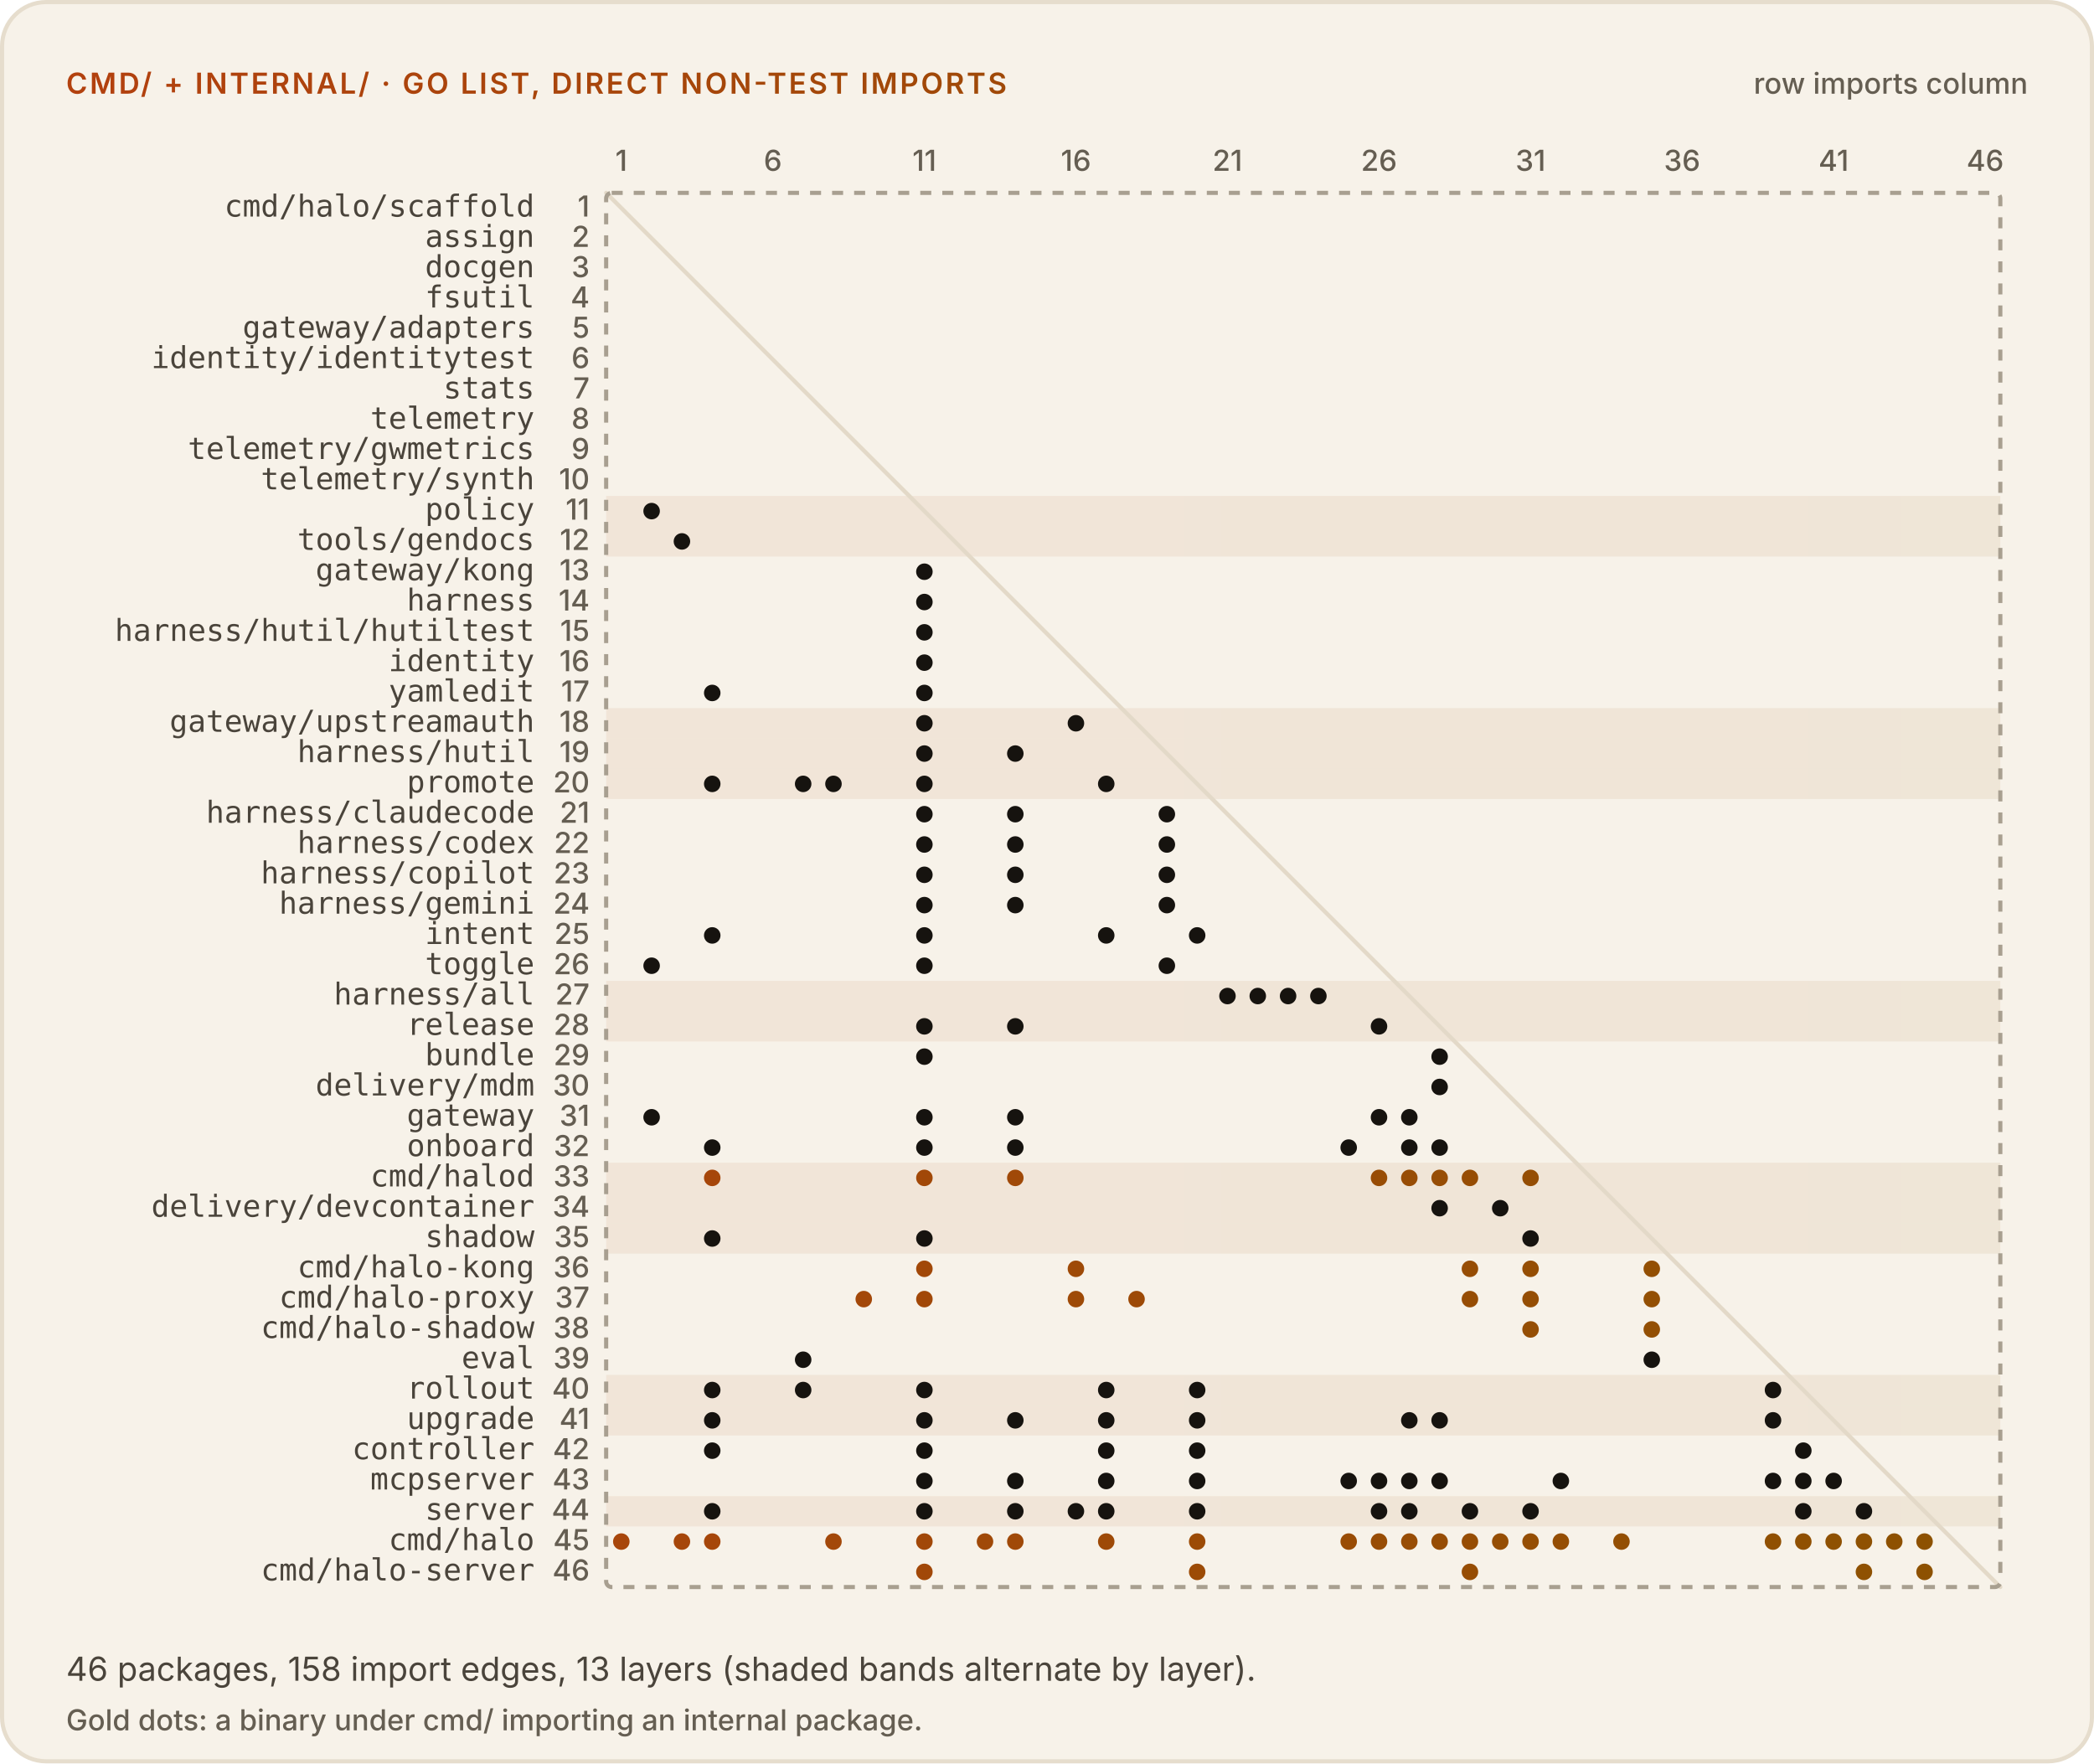
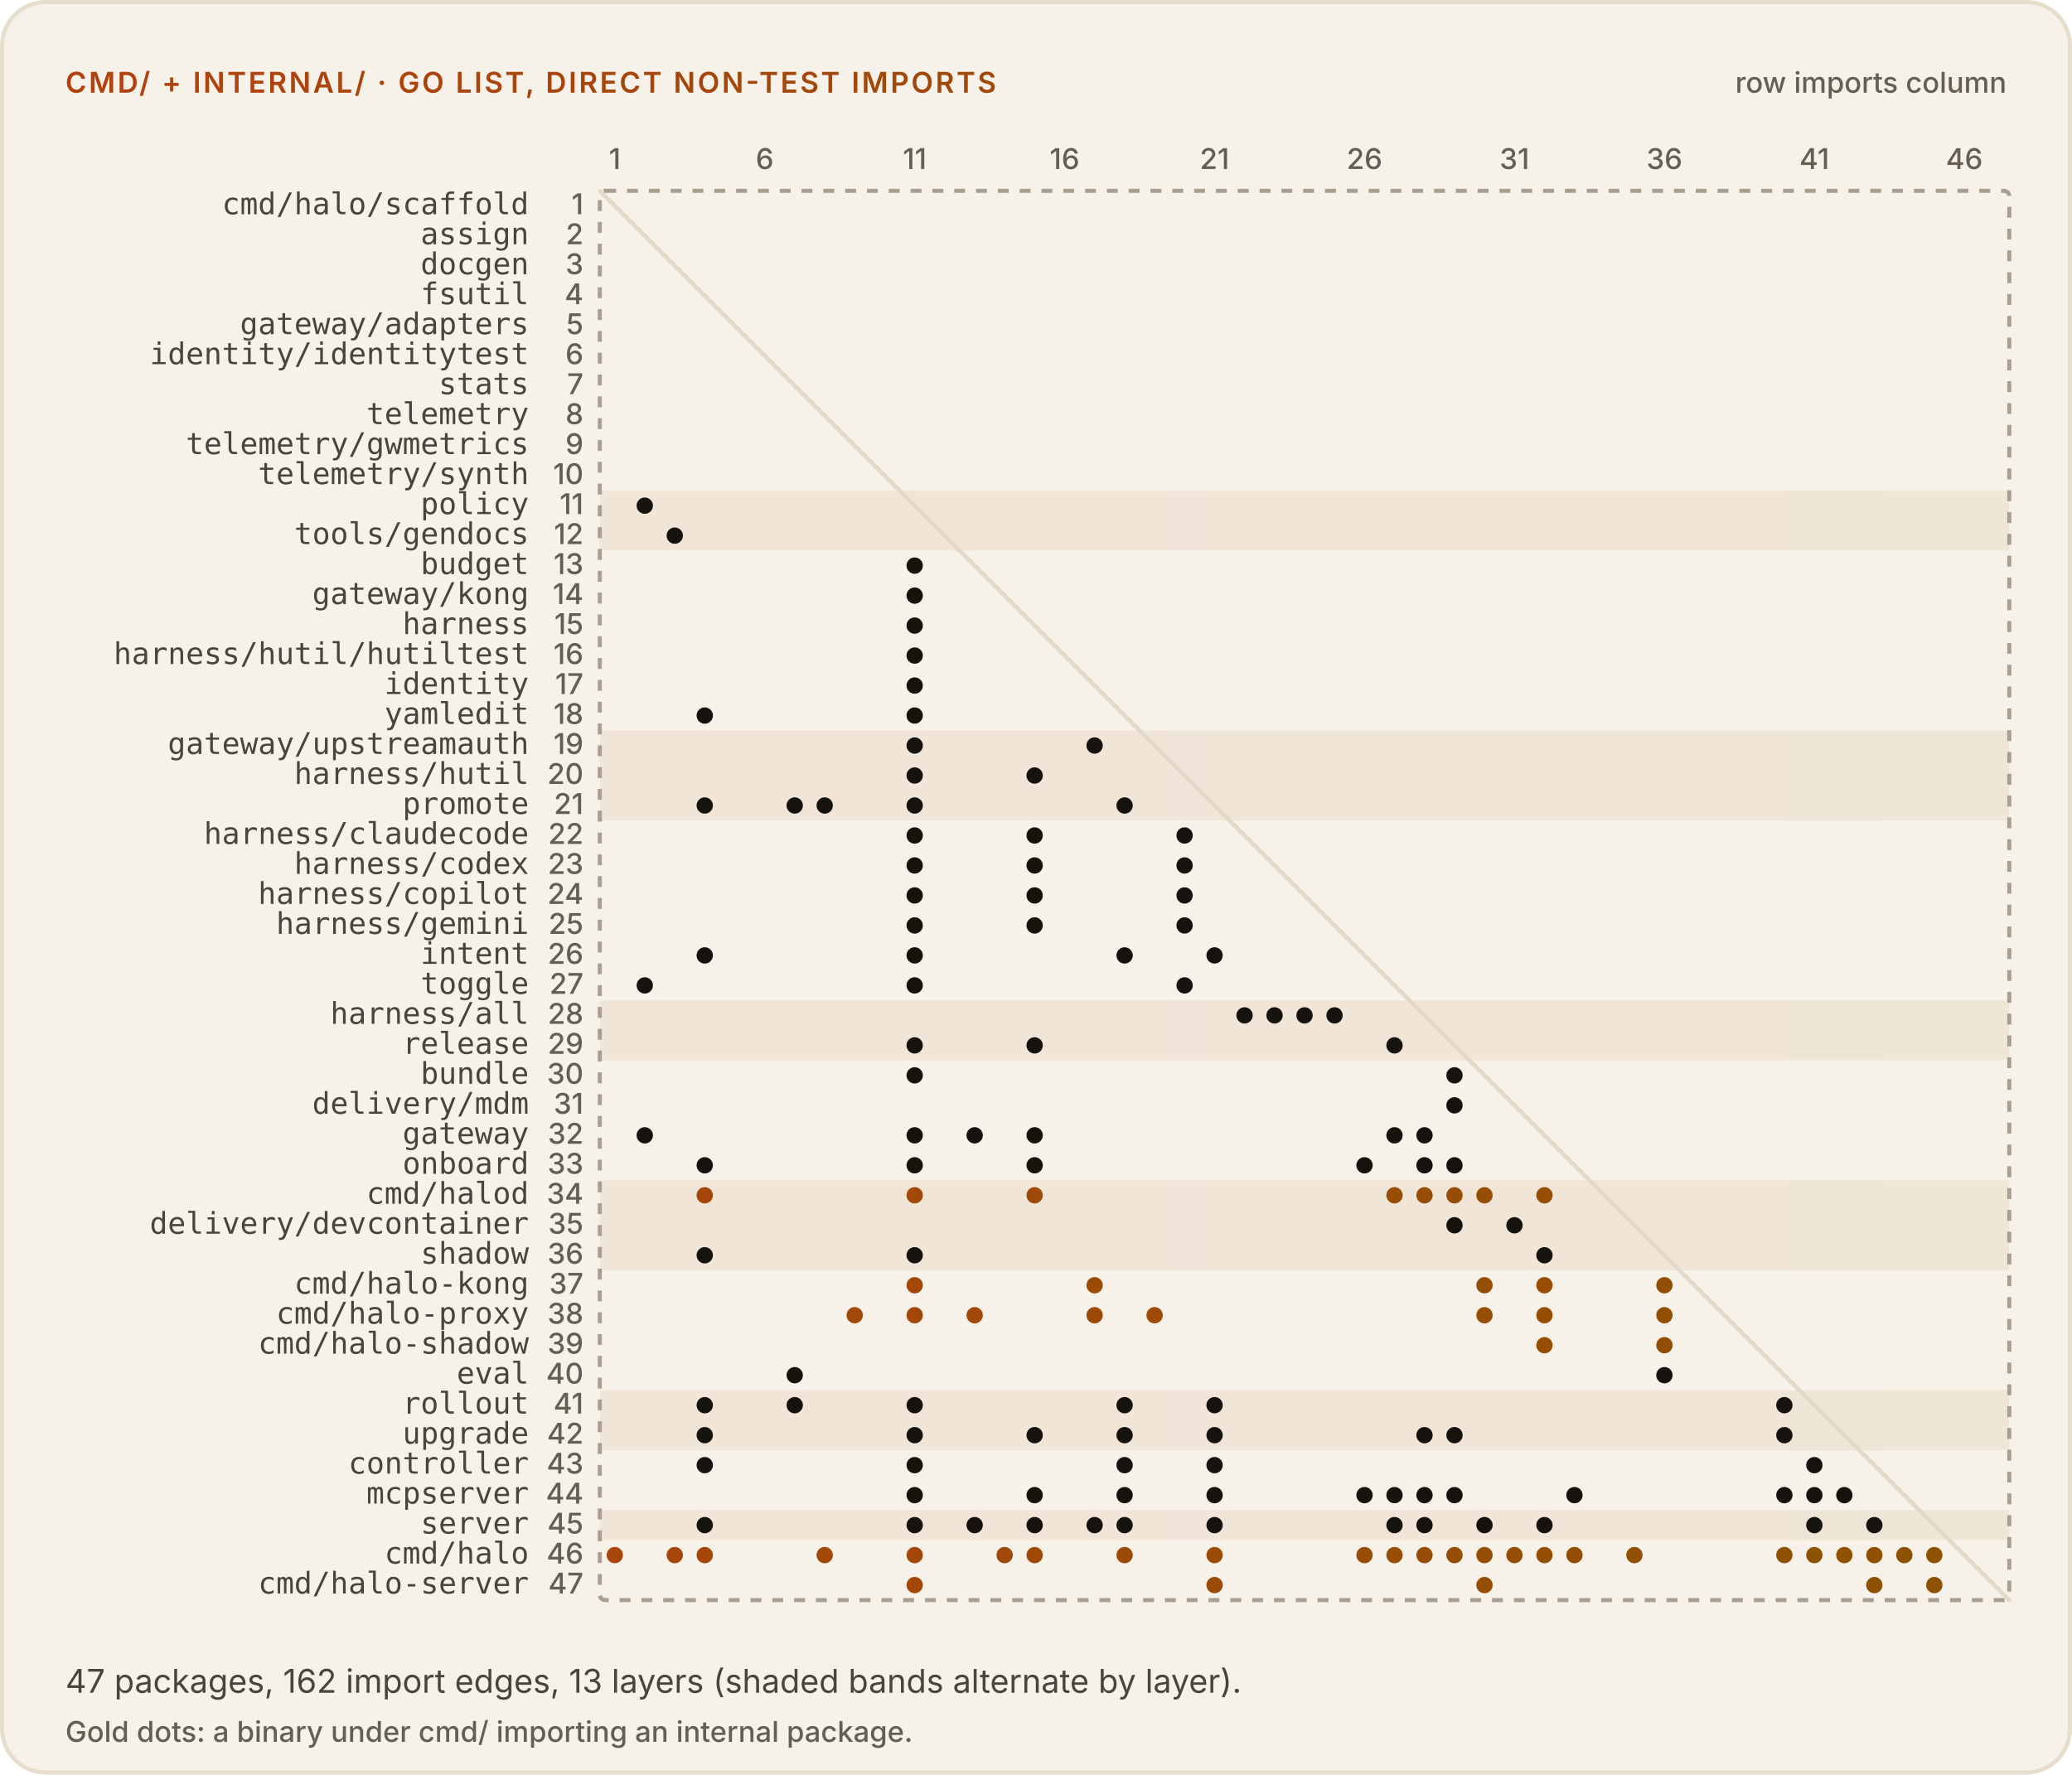
- <svg xmlns="http://www.w3.org/2000/svg" viewBox="0 0 760 640" width="760" height="640" role="img" aria-labelledby="t d" font-family="ui-sans-serif,-apple-system,Inter,'Segoe UI',sans-serif">
+ <svg xmlns="http://www.w3.org/2000/svg" viewBox="0 0 760 651" width="760" height="651" role="img" aria-labelledby="t d" font-family="ui-sans-serif,-apple-system,Inter,'Segoe UI',sans-serif">
  <style>
.cv{fill:#f7f2e9;stroke:#e6ddcd;stroke-width:1.5}
.card{fill:#fffdf9;stroke:#e3d9c8;stroke-width:1.5}
.soft{fill:url(#gs)}
.ring{fill:none;stroke:url(#ga);stroke-width:1.5}
.dcard{fill:#fbedea;stroke:#b42323;stroke-width:1.5}
.ghost{fill:none;stroke:#a89f90;stroke-width:1.5;stroke-dasharray:4 4}
.zone{fill:#f3ece0;stroke:#e0d5c2;stroke-width:1.5}
.chip{fill:#f3ece0;stroke:#e3d9c8;stroke-width:1}
text{font-family:ui-sans-serif,-apple-system,Inter,'Segoe UI',sans-serif}
.t{font-size:13.5px;font-weight:600;fill:#16130f}
.tm{font:600 12.5px ui-monospace,'SF Mono','JetBrains Mono',Menlo,Consolas,monospace;fill:#16130f}
.td{fill:#b42323}
.s{font-size:12px;fill:#4a443b}
.m{font:11px ui-monospace,'SF Mono','JetBrains Mono',Menlo,Consolas,monospace;fill:#4a443b}
.xs{font-size:10.5px;font-weight:500;fill:#655e52}
.xm{font-family:ui-monospace,'SF Mono','JetBrains Mono',Menlo,Consolas,monospace;font-weight:400}
.xa{fill:url(#ga);font-weight:600}
.xd{fill:#b42323;font-weight:600}
.xw{fill:#fffdf9;font-weight:600}
.k{font-size:10.5px;font-weight:600;letter-spacing:.08em;fill:#655e52}
.ka{fill:url(#ga)}
.h1{font-size:42px;font-weight:700;letter-spacing:-.02em;fill:#16130f}
.ln,.la,.ld,.lm{fill:none;stroke-width:1.5;stroke-linecap:round;stroke-linejoin:round}
.ln{stroke:#a89f90}.la{stroke:url(#ga)}.ld{stroke:#b42323}.lm{stroke:#e3d9c8}
.lane{stroke:#e3d9c8;stroke-width:1.5;stroke-dasharray:3 4}
.dash{stroke-dasharray:5 5}
.dl{fill:#a89f90}.da{fill:url(#ga)}.dd{fill:#b42323}
.pl{fill:#f7f2e9}.pa{fill:#f7f2e9;stroke:url(#ga);stroke-width:1}
.pd{fill:#fbedea;stroke:#b42323;stroke-width:1}.ps{fill:url(#ga)}
.fa{fill:url(#ga)}.fs{fill:url(#gs)}.fm{fill:#f3ece0}.fd{fill:#b42323}.ft{fill:#16130f}
.bdg{fill:url(#ga)}.bn{font-size:9.5px;font-weight:700;fill:#fffdf9}
.ic{fill:none;stroke:url(#ga);stroke-width:1.75;stroke-linecap:round;stroke-linejoin:round}
.pkt{fill:url(#ga)}
.grow{transform-box:fill-box;transform-origin:left;animation:grow 4.8s cubic-bezier(.6,0,.2,1) infinite}
@keyframes grow{0%{transform:scaleX(.08)}25%{transform:scaleX(.3)}50%{transform:scaleX(.55)}75%,100%{transform:scaleX(1)}}
.flow{stroke-dasharray:4 6;animation:flow 1.1s linear infinite}
@keyframes flow{to{stroke-dashoffset:-20}}
.blink{animation:blink 3.2s ease-in-out infinite}
@keyframes blink{0%,100%{opacity:.18}35%,65%{opacity:1}}
.pulse{transform-box:fill-box;transform-origin:center;animation:pulse 2.8s ease-out infinite}
@keyframes pulse{0%{opacity:.55;transform:scale(.6)}100%{opacity:0;transform:scale(1.5)}}
@media (prefers-reduced-motion:reduce){.flow,.blink,.pulse,.grow{animation:none}.blink{opacity:1}.pulse,.pkt{display:none}}
</style>
  <defs>
    <linearGradient id="ga" gradientUnits="userSpaceOnUse" x1="0" y1="0" x2="760" y2="0">
      <stop offset="0" stop-color="#b4400f" />
      <stop offset="1" stop-color="#8a5300" />
    </linearGradient>
    <linearGradient id="gs" gradientUnits="userSpaceOnUse" x1="0" y1="0" x2="760" y2="0">
      <stop offset="0" stop-color="#b4400f" stop-opacity="0.08" />
      <stop offset="1" stop-color="#8a5300" stop-opacity="0.08" />
    </linearGradient>
    <filter id="sh" x="-10%" y="-10%" width="120%" height="140%">
      <feDropShadow dx="0" dy="1" stdDeviation="1.6" flood-color="#3c280a" flood-opacity="0.08" />
    </filter>
  </defs>
-   <rect class="cv" x=".75" y=".75" width="758.5" height="638.5" rx="16" />
+   <rect class="cv" x=".75" y=".75" width="758.5" height="649.5" rx="16" />
  <text class="k ka" x="24" y="34">CMD/ + INTERNAL/ · GO LIST, DIRECT NON-TEST IMPORTS</text>
  <text class="xs" x="736" y="34" text-anchor="end">row imports column</text>
  <text class="m" x="194" y="78.6" text-anchor="end">cmd/halo/scaffold</text>
  <text class="xs" x="214" y="78.6" text-anchor="end">1</text>
  <text class="m" x="194" y="89.6" text-anchor="end">assign</text>
  <text class="xs" x="214" y="89.6" text-anchor="end">2</text>
  <text class="m" x="194" y="100.6" text-anchor="end">docgen</text>
  <text class="xs" x="214" y="100.6" text-anchor="end">3</text>
  <text class="m" x="194" y="111.6" text-anchor="end">fsutil</text>
  <text class="xs" x="214" y="111.6" text-anchor="end">4</text>
  <text class="m" x="194" y="122.6" text-anchor="end">gateway/adapters</text>
  <text class="xs" x="214" y="122.6" text-anchor="end">5</text>
  <text class="m" x="194" y="133.6" text-anchor="end">identity/identitytest</text>
  <text class="xs" x="214" y="133.6" text-anchor="end">6</text>
  <text class="m" x="194" y="144.6" text-anchor="end">stats</text>
  <text class="xs" x="214" y="144.6" text-anchor="end">7</text>
  <text class="m" x="194" y="155.6" text-anchor="end">telemetry</text>
  <text class="xs" x="214" y="155.6" text-anchor="end">8</text>
  <text class="m" x="194" y="166.6" text-anchor="end">telemetry/gwmetrics</text>
  <text class="xs" x="214" y="166.6" text-anchor="end">9</text>
  <text class="m" x="194" y="177.6" text-anchor="end">telemetry/synth</text>
  <text class="xs" x="214" y="177.6" text-anchor="end">10</text>
-   <rect class="fs" x="220" y="180" width="506" height="11" />
+   <rect class="fs" x="220" y="180" width="517" height="11" />
  <text class="m" x="194" y="188.6" text-anchor="end">policy</text>
  <text class="xs" x="214" y="188.6" text-anchor="end">11</text>
-   <rect class="fs" x="220" y="191" width="506" height="11" />
+   <rect class="fs" x="220" y="191" width="517" height="11" />
  <text class="m" x="194" y="199.6" text-anchor="end">tools/gendocs</text>
  <text class="xs" x="214" y="199.6" text-anchor="end">12</text>
-   <text class="m" x="194" y="210.6" text-anchor="end">gateway/kong</text>
+   <text class="m" x="194" y="210.6" text-anchor="end">budget</text>
  <text class="xs" x="214" y="210.6" text-anchor="end">13</text>
-   <text class="m" x="194" y="221.6" text-anchor="end">harness</text>
+   <text class="m" x="194" y="221.6" text-anchor="end">gateway/kong</text>
  <text class="xs" x="214" y="221.6" text-anchor="end">14</text>
-   <text class="m" x="194" y="232.6" text-anchor="end">harness/hutil/hutiltest</text>
+   <text class="m" x="194" y="232.6" text-anchor="end">harness</text>
  <text class="xs" x="214" y="232.6" text-anchor="end">15</text>
-   <text class="m" x="194" y="243.6" text-anchor="end">identity</text>
+   <text class="m" x="194" y="243.6" text-anchor="end">harness/hutil/hutiltest</text>
  <text class="xs" x="214" y="243.6" text-anchor="end">16</text>
-   <text class="m" x="194" y="254.6" text-anchor="end">yamledit</text>
+   <text class="m" x="194" y="254.6" text-anchor="end">identity</text>
  <text class="xs" x="214" y="254.6" text-anchor="end">17</text>
-   <rect class="fs" x="220" y="257" width="506" height="11" />
-   <text class="m" x="194" y="265.6" text-anchor="end">gateway/upstreamauth</text>
+   <text class="m" x="194" y="265.6" text-anchor="end">yamledit</text>
  <text class="xs" x="214" y="265.6" text-anchor="end">18</text>
-   <rect class="fs" x="220" y="268" width="506" height="11" />
-   <text class="m" x="194" y="276.6" text-anchor="end">harness/hutil</text>
+   <rect class="fs" x="220" y="268" width="517" height="11" />
+   <text class="m" x="194" y="276.6" text-anchor="end">gateway/upstreamauth</text>
  <text class="xs" x="214" y="276.6" text-anchor="end">19</text>
-   <rect class="fs" x="220" y="279" width="506" height="11" />
-   <text class="m" x="194" y="287.6" text-anchor="end">promote</text>
+   <rect class="fs" x="220" y="279" width="517" height="11" />
+   <text class="m" x="194" y="287.6" text-anchor="end">harness/hutil</text>
  <text class="xs" x="214" y="287.6" text-anchor="end">20</text>
-   <text class="m" x="194" y="298.6" text-anchor="end">harness/claudecode</text>
+   <rect class="fs" x="220" y="290" width="517" height="11" />
+   <text class="m" x="194" y="298.6" text-anchor="end">promote</text>
  <text class="xs" x="214" y="298.6" text-anchor="end">21</text>
-   <text class="m" x="194" y="309.6" text-anchor="end">harness/codex</text>
+   <text class="m" x="194" y="309.6" text-anchor="end">harness/claudecode</text>
  <text class="xs" x="214" y="309.6" text-anchor="end">22</text>
-   <text class="m" x="194" y="320.6" text-anchor="end">harness/copilot</text>
+   <text class="m" x="194" y="320.6" text-anchor="end">harness/codex</text>
  <text class="xs" x="214" y="320.6" text-anchor="end">23</text>
-   <text class="m" x="194" y="331.6" text-anchor="end">harness/gemini</text>
+   <text class="m" x="194" y="331.6" text-anchor="end">harness/copilot</text>
  <text class="xs" x="214" y="331.6" text-anchor="end">24</text>
-   <text class="m" x="194" y="342.6" text-anchor="end">intent</text>
+   <text class="m" x="194" y="342.6" text-anchor="end">harness/gemini</text>
  <text class="xs" x="214" y="342.6" text-anchor="end">25</text>
-   <text class="m" x="194" y="353.6" text-anchor="end">toggle</text>
+   <text class="m" x="194" y="353.6" text-anchor="end">intent</text>
  <text class="xs" x="214" y="353.6" text-anchor="end">26</text>
-   <rect class="fs" x="220" y="356" width="506" height="11" />
-   <text class="m" x="194" y="364.6" text-anchor="end">harness/all</text>
+   <text class="m" x="194" y="364.6" text-anchor="end">toggle</text>
  <text class="xs" x="214" y="364.6" text-anchor="end">27</text>
-   <rect class="fs" x="220" y="367" width="506" height="11" />
-   <text class="m" x="194" y="375.6" text-anchor="end">release</text>
+   <rect class="fs" x="220" y="367" width="517" height="11" />
+   <text class="m" x="194" y="375.6" text-anchor="end">harness/all</text>
  <text class="xs" x="214" y="375.6" text-anchor="end">28</text>
-   <text class="m" x="194" y="386.6" text-anchor="end">bundle</text>
+   <rect class="fs" x="220" y="378" width="517" height="11" />
+   <text class="m" x="194" y="386.6" text-anchor="end">release</text>
  <text class="xs" x="214" y="386.6" text-anchor="end">29</text>
-   <text class="m" x="194" y="397.6" text-anchor="end">delivery/mdm</text>
+   <text class="m" x="194" y="397.6" text-anchor="end">bundle</text>
  <text class="xs" x="214" y="397.6" text-anchor="end">30</text>
-   <text class="m" x="194" y="408.6" text-anchor="end">gateway</text>
+   <text class="m" x="194" y="408.6" text-anchor="end">delivery/mdm</text>
  <text class="xs" x="214" y="408.6" text-anchor="end">31</text>
-   <text class="m" x="194" y="419.6" text-anchor="end">onboard</text>
+   <text class="m" x="194" y="419.6" text-anchor="end">gateway</text>
  <text class="xs" x="214" y="419.6" text-anchor="end">32</text>
-   <rect class="fs" x="220" y="422" width="506" height="11" />
-   <text class="m" x="194" y="430.6" text-anchor="end">cmd/halod</text>
+   <text class="m" x="194" y="430.6" text-anchor="end">onboard</text>
  <text class="xs" x="214" y="430.6" text-anchor="end">33</text>
-   <rect class="fs" x="220" y="433" width="506" height="11" />
-   <text class="m" x="194" y="441.6" text-anchor="end">delivery/devcontainer</text>
+   <rect class="fs" x="220" y="433" width="517" height="11" />
+   <text class="m" x="194" y="441.6" text-anchor="end">cmd/halod</text>
  <text class="xs" x="214" y="441.6" text-anchor="end">34</text>
-   <rect class="fs" x="220" y="444" width="506" height="11" />
-   <text class="m" x="194" y="452.6" text-anchor="end">shadow</text>
+   <rect class="fs" x="220" y="444" width="517" height="11" />
+   <text class="m" x="194" y="452.6" text-anchor="end">delivery/devcontainer</text>
  <text class="xs" x="214" y="452.6" text-anchor="end">35</text>
-   <text class="m" x="194" y="463.6" text-anchor="end">cmd/halo-kong</text>
+   <rect class="fs" x="220" y="455" width="517" height="11" />
+   <text class="m" x="194" y="463.6" text-anchor="end">shadow</text>
  <text class="xs" x="214" y="463.6" text-anchor="end">36</text>
-   <text class="m" x="194" y="474.6" text-anchor="end">cmd/halo-proxy</text>
+   <text class="m" x="194" y="474.6" text-anchor="end">cmd/halo-kong</text>
  <text class="xs" x="214" y="474.6" text-anchor="end">37</text>
-   <text class="m" x="194" y="485.6" text-anchor="end">cmd/halo-shadow</text>
+   <text class="m" x="194" y="485.6" text-anchor="end">cmd/halo-proxy</text>
  <text class="xs" x="214" y="485.6" text-anchor="end">38</text>
-   <text class="m" x="194" y="496.6" text-anchor="end">eval</text>
+   <text class="m" x="194" y="496.6" text-anchor="end">cmd/halo-shadow</text>
  <text class="xs" x="214" y="496.6" text-anchor="end">39</text>
-   <rect class="fs" x="220" y="499" width="506" height="11" />
-   <text class="m" x="194" y="507.6" text-anchor="end">rollout</text>
+   <text class="m" x="194" y="507.6" text-anchor="end">eval</text>
  <text class="xs" x="214" y="507.6" text-anchor="end">40</text>
-   <rect class="fs" x="220" y="510" width="506" height="11" />
-   <text class="m" x="194" y="518.6" text-anchor="end">upgrade</text>
+   <rect class="fs" x="220" y="510" width="517" height="11" />
+   <text class="m" x="194" y="518.6" text-anchor="end">rollout</text>
  <text class="xs" x="214" y="518.6" text-anchor="end">41</text>
-   <text class="m" x="194" y="529.6" text-anchor="end">controller</text>
+   <rect class="fs" x="220" y="521" width="517" height="11" />
+   <text class="m" x="194" y="529.6" text-anchor="end">upgrade</text>
  <text class="xs" x="214" y="529.6" text-anchor="end">42</text>
-   <text class="m" x="194" y="540.6" text-anchor="end">mcpserver</text>
+   <text class="m" x="194" y="540.6" text-anchor="end">controller</text>
  <text class="xs" x="214" y="540.6" text-anchor="end">43</text>
-   <rect class="fs" x="220" y="543" width="506" height="11" />
-   <text class="m" x="194" y="551.6" text-anchor="end">server</text>
+   <text class="m" x="194" y="551.6" text-anchor="end">mcpserver</text>
  <text class="xs" x="214" y="551.6" text-anchor="end">44</text>
-   <text class="m" x="194" y="562.6" text-anchor="end">cmd/halo</text>
+   <rect class="fs" x="220" y="554" width="517" height="11" />
+   <text class="m" x="194" y="562.6" text-anchor="end">server</text>
  <text class="xs" x="214" y="562.6" text-anchor="end">45</text>
-   <text class="m" x="194" y="573.6" text-anchor="end">cmd/halo-server</text>
+   <text class="m" x="194" y="573.6" text-anchor="end">cmd/halo</text>
  <text class="xs" x="214" y="573.6" text-anchor="end">46</text>
+   <text class="m" x="194" y="584.6" text-anchor="end">cmd/halo-server</text>
+   <text class="xs" x="214" y="584.6" text-anchor="end">47</text>
  <text class="xs" x="225.5" y="62" text-anchor="middle">1</text>
  <text class="xs" x="280.5" y="62" text-anchor="middle">6</text>
  <text class="xs" x="335.5" y="62" text-anchor="middle">11</text>
  <text class="xs" x="390.5" y="62" text-anchor="middle">16</text>
  <text class="xs" x="445.5" y="62" text-anchor="middle">21</text>
  <text class="xs" x="500.5" y="62" text-anchor="middle">26</text>
  <text class="xs" x="555.5" y="62" text-anchor="middle">31</text>
  <text class="xs" x="610.5" y="62" text-anchor="middle">36</text>
  <text class="xs" x="665.5" y="62" text-anchor="middle">41</text>
  <text class="xs" x="720.5" y="62" text-anchor="middle">46</text>
-   <path class="lm" d="M220 70L726 576" />
-   <rect class="ghost" x="220" y="70" width="506" height="506" rx="2" />
+   <path class="lm" d="M220 70L737 587" />
+   <rect class="ghost" x="220" y="70" width="517" height="517" rx="2" />
  <circle class="ft" cx="236.5" cy="185.5" r="3" />
  <circle class="ft" cx="247.5" cy="196.5" r="3" />
  <circle class="ft" cx="335.5" cy="207.5" r="3" />
  <circle class="ft" cx="335.5" cy="218.5" r="3" />
  <circle class="ft" cx="335.5" cy="229.5" r="3" />
  <circle class="ft" cx="335.5" cy="240.5" r="3" />
-   <circle class="ft" cx="258.5" cy="251.5" r="3" />
  <circle class="ft" cx="335.5" cy="251.5" r="3" />
-   <circle class="ft" cx="390.5" cy="262.5" r="3" />
+   <circle class="ft" cx="258.5" cy="262.5" r="3" />
  <circle class="ft" cx="335.5" cy="262.5" r="3" />
-   <circle class="ft" cx="368.5" cy="273.5" r="3" />
+   <circle class="ft" cx="401.5" cy="273.5" r="3" />
  <circle class="ft" cx="335.5" cy="273.5" r="3" />
-   <circle class="ft" cx="258.5" cy="284.5" r="3" />
+   <circle class="ft" cx="379.5" cy="284.5" r="3" />
  <circle class="ft" cx="335.5" cy="284.5" r="3" />
-   <circle class="ft" cx="291.5" cy="284.5" r="3" />
-   <circle class="ft" cx="302.5" cy="284.5" r="3" />
-   <circle class="ft" cx="401.5" cy="284.5" r="3" />
-   <circle class="ft" cx="368.5" cy="295.5" r="3" />
-   <circle class="ft" cx="423.5" cy="295.5" r="3" />
+   <circle class="ft" cx="258.5" cy="295.5" r="3" />
  <circle class="ft" cx="335.5" cy="295.5" r="3" />
-   <circle class="ft" cx="368.5" cy="306.5" r="3" />
-   <circle class="ft" cx="423.5" cy="306.5" r="3" />
+   <circle class="ft" cx="291.5" cy="295.5" r="3" />
+   <circle class="ft" cx="302.5" cy="295.5" r="3" />
+   <circle class="ft" cx="412.5" cy="295.5" r="3" />
+   <circle class="ft" cx="379.5" cy="306.5" r="3" />
+   <circle class="ft" cx="434.5" cy="306.5" r="3" />
  <circle class="ft" cx="335.5" cy="306.5" r="3" />
-   <circle class="ft" cx="368.5" cy="317.5" r="3" />
-   <circle class="ft" cx="423.5" cy="317.5" r="3" />
+   <circle class="ft" cx="379.5" cy="317.5" r="3" />
+   <circle class="ft" cx="434.5" cy="317.5" r="3" />
  <circle class="ft" cx="335.5" cy="317.5" r="3" />
-   <circle class="ft" cx="368.5" cy="328.5" r="3" />
-   <circle class="ft" cx="423.5" cy="328.5" r="3" />
+   <circle class="ft" cx="379.5" cy="328.5" r="3" />
+   <circle class="ft" cx="434.5" cy="328.5" r="3" />
  <circle class="ft" cx="335.5" cy="328.5" r="3" />
-   <circle class="ft" cx="258.5" cy="339.5" r="3" />
+   <circle class="ft" cx="379.5" cy="339.5" r="3" />
+   <circle class="ft" cx="434.5" cy="339.5" r="3" />
  <circle class="ft" cx="335.5" cy="339.5" r="3" />
-   <circle class="ft" cx="434.5" cy="339.5" r="3" />
-   <circle class="ft" cx="401.5" cy="339.5" r="3" />
-   <circle class="ft" cx="236.5" cy="350.5" r="3" />
-   <circle class="ft" cx="423.5" cy="350.5" r="3" />
+   <circle class="ft" cx="258.5" cy="350.5" r="3" />
  <circle class="ft" cx="335.5" cy="350.5" r="3" />
-   <circle class="ft" cx="445.5" cy="361.5" r="3" />
-   <circle class="ft" cx="456.5" cy="361.5" r="3" />
-   <circle class="ft" cx="467.5" cy="361.5" r="3" />
-   <circle class="ft" cx="478.5" cy="361.5" r="3" />
-   <circle class="ft" cx="368.5" cy="372.5" r="3" />
-   <circle class="ft" cx="335.5" cy="372.5" r="3" />
-   <circle class="ft" cx="500.5" cy="372.5" r="3" />
+   <circle class="ft" cx="445.5" cy="350.5" r="3" />
+   <circle class="ft" cx="412.5" cy="350.5" r="3" />
+   <circle class="ft" cx="236.5" cy="361.5" r="3" />
+   <circle class="ft" cx="434.5" cy="361.5" r="3" />
+   <circle class="ft" cx="335.5" cy="361.5" r="3" />
+   <circle class="ft" cx="456.5" cy="372.5" r="3" />
+   <circle class="ft" cx="467.5" cy="372.5" r="3" />
+   <circle class="ft" cx="478.5" cy="372.5" r="3" />
+   <circle class="ft" cx="489.5" cy="372.5" r="3" />
+   <circle class="ft" cx="379.5" cy="383.5" r="3" />
  <circle class="ft" cx="335.5" cy="383.5" r="3" />
-   <circle class="ft" cx="522.5" cy="383.5" r="3" />
-   <circle class="ft" cx="522.5" cy="394.5" r="3" />
-   <circle class="ft" cx="236.5" cy="405.5" r="3" />
-   <circle class="ft" cx="368.5" cy="405.5" r="3" />
-   <circle class="ft" cx="511.5" cy="405.5" r="3" />
-   <circle class="ft" cx="335.5" cy="405.5" r="3" />
-   <circle class="ft" cx="500.5" cy="405.5" r="3" />
-   <circle class="ft" cx="258.5" cy="416.5" r="3" />
-   <circle class="ft" cx="368.5" cy="416.5" r="3" />
+   <circle class="ft" cx="511.5" cy="383.5" r="3" />
+   <circle class="ft" cx="335.5" cy="394.5" r="3" />
+   <circle class="ft" cx="533.5" cy="394.5" r="3" />
+   <circle class="ft" cx="533.5" cy="405.5" r="3" />
+   <circle class="ft" cx="236.5" cy="416.5" r="3" />
+   <circle class="ft" cx="357.5" cy="416.5" r="3" />
+   <circle class="ft" cx="379.5" cy="416.5" r="3" />
+   <circle class="ft" cx="522.5" cy="416.5" r="3" />
+   <circle class="ft" cx="335.5" cy="416.5" r="3" />
  <circle class="ft" cx="511.5" cy="416.5" r="3" />
-   <circle class="ft" cx="489.5" cy="416.5" r="3" />
-   <circle class="ft" cx="335.5" cy="416.5" r="3" />
-   <circle class="ft" cx="522.5" cy="416.5" r="3" />
-   <circle class="fa" cx="533.5" cy="427.5" r="3" />
-   <circle class="fa" cx="258.5" cy="427.5" r="3" />
-   <circle class="fa" cx="555.5" cy="427.5" r="3" />
-   <circle class="fa" cx="368.5" cy="427.5" r="3" />
-   <circle class="fa" cx="511.5" cy="427.5" r="3" />
-   <circle class="fa" cx="335.5" cy="427.5" r="3" />
-   <circle class="fa" cx="522.5" cy="427.5" r="3" />
-   <circle class="fa" cx="500.5" cy="427.5" r="3" />
-   <circle class="ft" cx="544.5" cy="438.5" r="3" />
-   <circle class="ft" cx="522.5" cy="438.5" r="3" />
-   <circle class="ft" cx="258.5" cy="449.5" r="3" />
+   <circle class="ft" cx="258.5" cy="427.5" r="3" />
+   <circle class="ft" cx="379.5" cy="427.5" r="3" />
+   <circle class="ft" cx="522.5" cy="427.5" r="3" />
+   <circle class="ft" cx="500.5" cy="427.5" r="3" />
+   <circle class="ft" cx="335.5" cy="427.5" r="3" />
+   <circle class="ft" cx="533.5" cy="427.5" r="3" />
+   <circle class="fa" cx="544.5" cy="438.5" r="3" />
+   <circle class="fa" cx="258.5" cy="438.5" r="3" />
+   <circle class="fa" cx="566.5" cy="438.5" r="3" />
+   <circle class="fa" cx="379.5" cy="438.5" r="3" />
+   <circle class="fa" cx="522.5" cy="438.5" r="3" />
+   <circle class="fa" cx="335.5" cy="438.5" r="3" />
+   <circle class="fa" cx="533.5" cy="438.5" r="3" />
+   <circle class="fa" cx="511.5" cy="438.5" r="3" />
  <circle class="ft" cx="555.5" cy="449.5" r="3" />
-   <circle class="ft" cx="335.5" cy="449.5" r="3" />
-   <circle class="fa" cx="533.5" cy="460.5" r="3" />
-   <circle class="fa" cx="555.5" cy="460.5" r="3" />
-   <circle class="fa" cx="390.5" cy="460.5" r="3" />
-   <circle class="fa" cx="335.5" cy="460.5" r="3" />
-   <circle class="fa" cx="599.5" cy="460.5" r="3" />
-   <circle class="fa" cx="533.5" cy="471.5" r="3" />
-   <circle class="fa" cx="555.5" cy="471.5" r="3" />
-   <circle class="fa" cx="412.5" cy="471.5" r="3" />
-   <circle class="fa" cx="390.5" cy="471.5" r="3" />
+   <circle class="ft" cx="533.5" cy="449.5" r="3" />
+   <circle class="ft" cx="258.5" cy="460.5" r="3" />
+   <circle class="ft" cx="566.5" cy="460.5" r="3" />
+   <circle class="ft" cx="335.5" cy="460.5" r="3" />
+   <circle class="fa" cx="544.5" cy="471.5" r="3" />
+   <circle class="fa" cx="566.5" cy="471.5" r="3" />
+   <circle class="fa" cx="401.5" cy="471.5" r="3" />
  <circle class="fa" cx="335.5" cy="471.5" r="3" />
-   <circle class="fa" cx="599.5" cy="471.5" r="3" />
-   <circle class="fa" cx="313.5" cy="471.5" r="3" />
-   <circle class="fa" cx="555.5" cy="482.5" r="3" />
-   <circle class="fa" cx="599.5" cy="482.5" r="3" />
-   <circle class="ft" cx="599.5" cy="493.5" r="3" />
-   <circle class="ft" cx="291.5" cy="493.5" r="3" />
-   <circle class="ft" cx="643.5" cy="504.5" r="3" />
-   <circle class="ft" cx="258.5" cy="504.5" r="3" />
-   <circle class="ft" cx="335.5" cy="504.5" r="3" />
-   <circle class="ft" cx="434.5" cy="504.5" r="3" />
+   <circle class="fa" cx="610.5" cy="471.5" r="3" />
+   <circle class="fa" cx="357.5" cy="482.5" r="3" />
+   <circle class="fa" cx="544.5" cy="482.5" r="3" />
+   <circle class="fa" cx="566.5" cy="482.5" r="3" />
+   <circle class="fa" cx="423.5" cy="482.5" r="3" />
+   <circle class="fa" cx="401.5" cy="482.5" r="3" />
+   <circle class="fa" cx="335.5" cy="482.5" r="3" />
+   <circle class="fa" cx="610.5" cy="482.5" r="3" />
+   <circle class="fa" cx="313.5" cy="482.5" r="3" />
+   <circle class="fa" cx="566.5" cy="493.5" r="3" />
+   <circle class="fa" cx="610.5" cy="493.5" r="3" />
+   <circle class="ft" cx="610.5" cy="504.5" r="3" />
  <circle class="ft" cx="291.5" cy="504.5" r="3" />
-   <circle class="ft" cx="401.5" cy="504.5" r="3" />
-   <circle class="ft" cx="643.5" cy="515.5" r="3" />
+   <circle class="ft" cx="654.5" cy="515.5" r="3" />
  <circle class="ft" cx="258.5" cy="515.5" r="3" />
-   <circle class="ft" cx="368.5" cy="515.5" r="3" />
-   <circle class="ft" cx="511.5" cy="515.5" r="3" />
  <circle class="ft" cx="335.5" cy="515.5" r="3" />
-   <circle class="ft" cx="434.5" cy="515.5" r="3" />
-   <circle class="ft" cx="522.5" cy="515.5" r="3" />
-   <circle class="ft" cx="401.5" cy="515.5" r="3" />
+   <circle class="ft" cx="445.5" cy="515.5" r="3" />
+   <circle class="ft" cx="291.5" cy="515.5" r="3" />
+   <circle class="ft" cx="412.5" cy="515.5" r="3" />
+   <circle class="ft" cx="654.5" cy="526.5" r="3" />
  <circle class="ft" cx="258.5" cy="526.5" r="3" />
+   <circle class="ft" cx="379.5" cy="526.5" r="3" />
+   <circle class="ft" cx="522.5" cy="526.5" r="3" />
  <circle class="ft" cx="335.5" cy="526.5" r="3" />
-   <circle class="ft" cx="434.5" cy="526.5" r="3" />
-   <circle class="ft" cx="654.5" cy="526.5" r="3" />
-   <circle class="ft" cx="401.5" cy="526.5" r="3" />
-   <circle class="ft" cx="643.5" cy="537.5" r="3" />
-   <circle class="ft" cx="368.5" cy="537.5" r="3" />
-   <circle class="ft" cx="511.5" cy="537.5" r="3" />
-   <circle class="ft" cx="489.5" cy="537.5" r="3" />
-   <circle class="ft" cx="566.5" cy="537.5" r="3" />
+   <circle class="ft" cx="445.5" cy="526.5" r="3" />
+   <circle class="ft" cx="533.5" cy="526.5" r="3" />
+   <circle class="ft" cx="412.5" cy="526.5" r="3" />
+   <circle class="ft" cx="258.5" cy="537.5" r="3" />
  <circle class="ft" cx="335.5" cy="537.5" r="3" />
-   <circle class="ft" cx="434.5" cy="537.5" r="3" />
-   <circle class="ft" cx="522.5" cy="537.5" r="3" />
-   <circle class="ft" cx="654.5" cy="537.5" r="3" />
-   <circle class="ft" cx="500.5" cy="537.5" r="3" />
+   <circle class="ft" cx="445.5" cy="537.5" r="3" />
  <circle class="ft" cx="665.5" cy="537.5" r="3" />
-   <circle class="ft" cx="401.5" cy="537.5" r="3" />
+   <circle class="ft" cx="412.5" cy="537.5" r="3" />
+   <circle class="ft" cx="654.5" cy="548.5" r="3" />
+   <circle class="ft" cx="379.5" cy="548.5" r="3" />
+   <circle class="ft" cx="522.5" cy="548.5" r="3" />
+   <circle class="ft" cx="500.5" cy="548.5" r="3" />
+   <circle class="ft" cx="577.5" cy="548.5" r="3" />
+   <circle class="ft" cx="335.5" cy="548.5" r="3" />
+   <circle class="ft" cx="445.5" cy="548.5" r="3" />
  <circle class="ft" cx="533.5" cy="548.5" r="3" />
+   <circle class="ft" cx="665.5" cy="548.5" r="3" />
+   <circle class="ft" cx="511.5" cy="548.5" r="3" />
  <circle class="ft" cx="676.5" cy="548.5" r="3" />
-   <circle class="ft" cx="258.5" cy="548.5" r="3" />
-   <circle class="ft" cx="555.5" cy="548.5" r="3" />
-   <circle class="ft" cx="368.5" cy="548.5" r="3" />
-   <circle class="ft" cx="511.5" cy="548.5" r="3" />
-   <circle class="ft" cx="390.5" cy="548.5" r="3" />
-   <circle class="ft" cx="335.5" cy="548.5" r="3" />
-   <circle class="ft" cx="434.5" cy="548.5" r="3" />
-   <circle class="ft" cx="654.5" cy="548.5" r="3" />
-   <circle class="ft" cx="500.5" cy="548.5" r="3" />
-   <circle class="ft" cx="401.5" cy="548.5" r="3" />
-   <circle class="fa" cx="225.5" cy="559.5" r="3" />
-   <circle class="fa" cx="533.5" cy="559.5" r="3" />
-   <circle class="fa" cx="676.5" cy="559.5" r="3" />
-   <circle class="fa" cx="588.5" cy="559.5" r="3" />
-   <circle class="fa" cx="544.5" cy="559.5" r="3" />
-   <circle class="fa" cx="247.5" cy="559.5" r="3" />
-   <circle class="fa" cx="643.5" cy="559.5" r="3" />
-   <circle class="fa" cx="258.5" cy="559.5" r="3" />
-   <circle class="fa" cx="555.5" cy="559.5" r="3" />
-   <circle class="fa" cx="357.5" cy="559.5" r="3" />
-   <circle class="fa" cx="368.5" cy="559.5" r="3" />
-   <circle class="fa" cx="511.5" cy="559.5" r="3" />
-   <circle class="fa" cx="489.5" cy="559.5" r="3" />
-   <circle class="fa" cx="687.5" cy="559.5" r="3" />
-   <circle class="fa" cx="566.5" cy="559.5" r="3" />
-   <circle class="fa" cx="335.5" cy="559.5" r="3" />
-   <circle class="fa" cx="434.5" cy="559.5" r="3" />
-   <circle class="fa" cx="522.5" cy="559.5" r="3" />
-   <circle class="fa" cx="654.5" cy="559.5" r="3" />
-   <circle class="fa" cx="698.5" cy="559.5" r="3" />
-   <circle class="fa" cx="302.5" cy="559.5" r="3" />
-   <circle class="fa" cx="500.5" cy="559.5" r="3" />
-   <circle class="fa" cx="665.5" cy="559.5" r="3" />
-   <circle class="fa" cx="401.5" cy="559.5" r="3" />
+   <circle class="ft" cx="412.5" cy="548.5" r="3" />
+   <circle class="ft" cx="357.5" cy="559.5" r="3" />
+   <circle class="ft" cx="544.5" cy="559.5" r="3" />
+   <circle class="ft" cx="687.5" cy="559.5" r="3" />
+   <circle class="ft" cx="258.5" cy="559.5" r="3" />
+   <circle class="ft" cx="566.5" cy="559.5" r="3" />
+   <circle class="ft" cx="379.5" cy="559.5" r="3" />
+   <circle class="ft" cx="522.5" cy="559.5" r="3" />
+   <circle class="ft" cx="401.5" cy="559.5" r="3" />
+   <circle class="ft" cx="335.5" cy="559.5" r="3" />
+   <circle class="ft" cx="445.5" cy="559.5" r="3" />
+   <circle class="ft" cx="665.5" cy="559.5" r="3" />
+   <circle class="ft" cx="511.5" cy="559.5" r="3" />
+   <circle class="ft" cx="412.5" cy="559.5" r="3" />
+   <circle class="fa" cx="225.5" cy="570.5" r="3" />
+   <circle class="fa" cx="544.5" cy="570.5" r="3" />
+   <circle class="fa" cx="687.5" cy="570.5" r="3" />
+   <circle class="fa" cx="599.5" cy="570.5" r="3" />
+   <circle class="fa" cx="555.5" cy="570.5" r="3" />
+   <circle class="fa" cx="247.5" cy="570.5" r="3" />
+   <circle class="fa" cx="654.5" cy="570.5" r="3" />
+   <circle class="fa" cx="258.5" cy="570.5" r="3" />
+   <circle class="fa" cx="566.5" cy="570.5" r="3" />
+   <circle class="fa" cx="368.5" cy="570.5" r="3" />
+   <circle class="fa" cx="379.5" cy="570.5" r="3" />
+   <circle class="fa" cx="522.5" cy="570.5" r="3" />
+   <circle class="fa" cx="500.5" cy="570.5" r="3" />
+   <circle class="fa" cx="698.5" cy="570.5" r="3" />
+   <circle class="fa" cx="577.5" cy="570.5" r="3" />
+   <circle class="fa" cx="335.5" cy="570.5" r="3" />
+   <circle class="fa" cx="445.5" cy="570.5" r="3" />
  <circle class="fa" cx="533.5" cy="570.5" r="3" />
+   <circle class="fa" cx="665.5" cy="570.5" r="3" />
+   <circle class="fa" cx="709.5" cy="570.5" r="3" />
+   <circle class="fa" cx="302.5" cy="570.5" r="3" />
+   <circle class="fa" cx="511.5" cy="570.5" r="3" />
  <circle class="fa" cx="676.5" cy="570.5" r="3" />
-   <circle class="fa" cx="335.5" cy="570.5" r="3" />
-   <circle class="fa" cx="434.5" cy="570.5" r="3" />
-   <circle class="fa" cx="698.5" cy="570.5" r="3" />
-   <text class="s" x="24" y="610">46 packages, 158 import edges, 13 layers (shaded bands alternate by layer).</text>
-   <text class="xs" x="24" y="628">Gold dots: a binary under cmd/ importing an internal package.</text>
+   <circle class="fa" cx="412.5" cy="570.5" r="3" />
+   <circle class="fa" cx="544.5" cy="581.5" r="3" />
+   <circle class="fa" cx="687.5" cy="581.5" r="3" />
+   <circle class="fa" cx="335.5" cy="581.5" r="3" />
+   <circle class="fa" cx="445.5" cy="581.5" r="3" />
+   <circle class="fa" cx="709.5" cy="581.5" r="3" />
+   <text class="s" x="24" y="621">47 packages, 162 import edges, 13 layers (shaded bands alternate by layer).</text>
+   <text class="xs" x="24" y="639">Gold dots: a binary under cmd/ importing an internal package.</text>
</svg>
